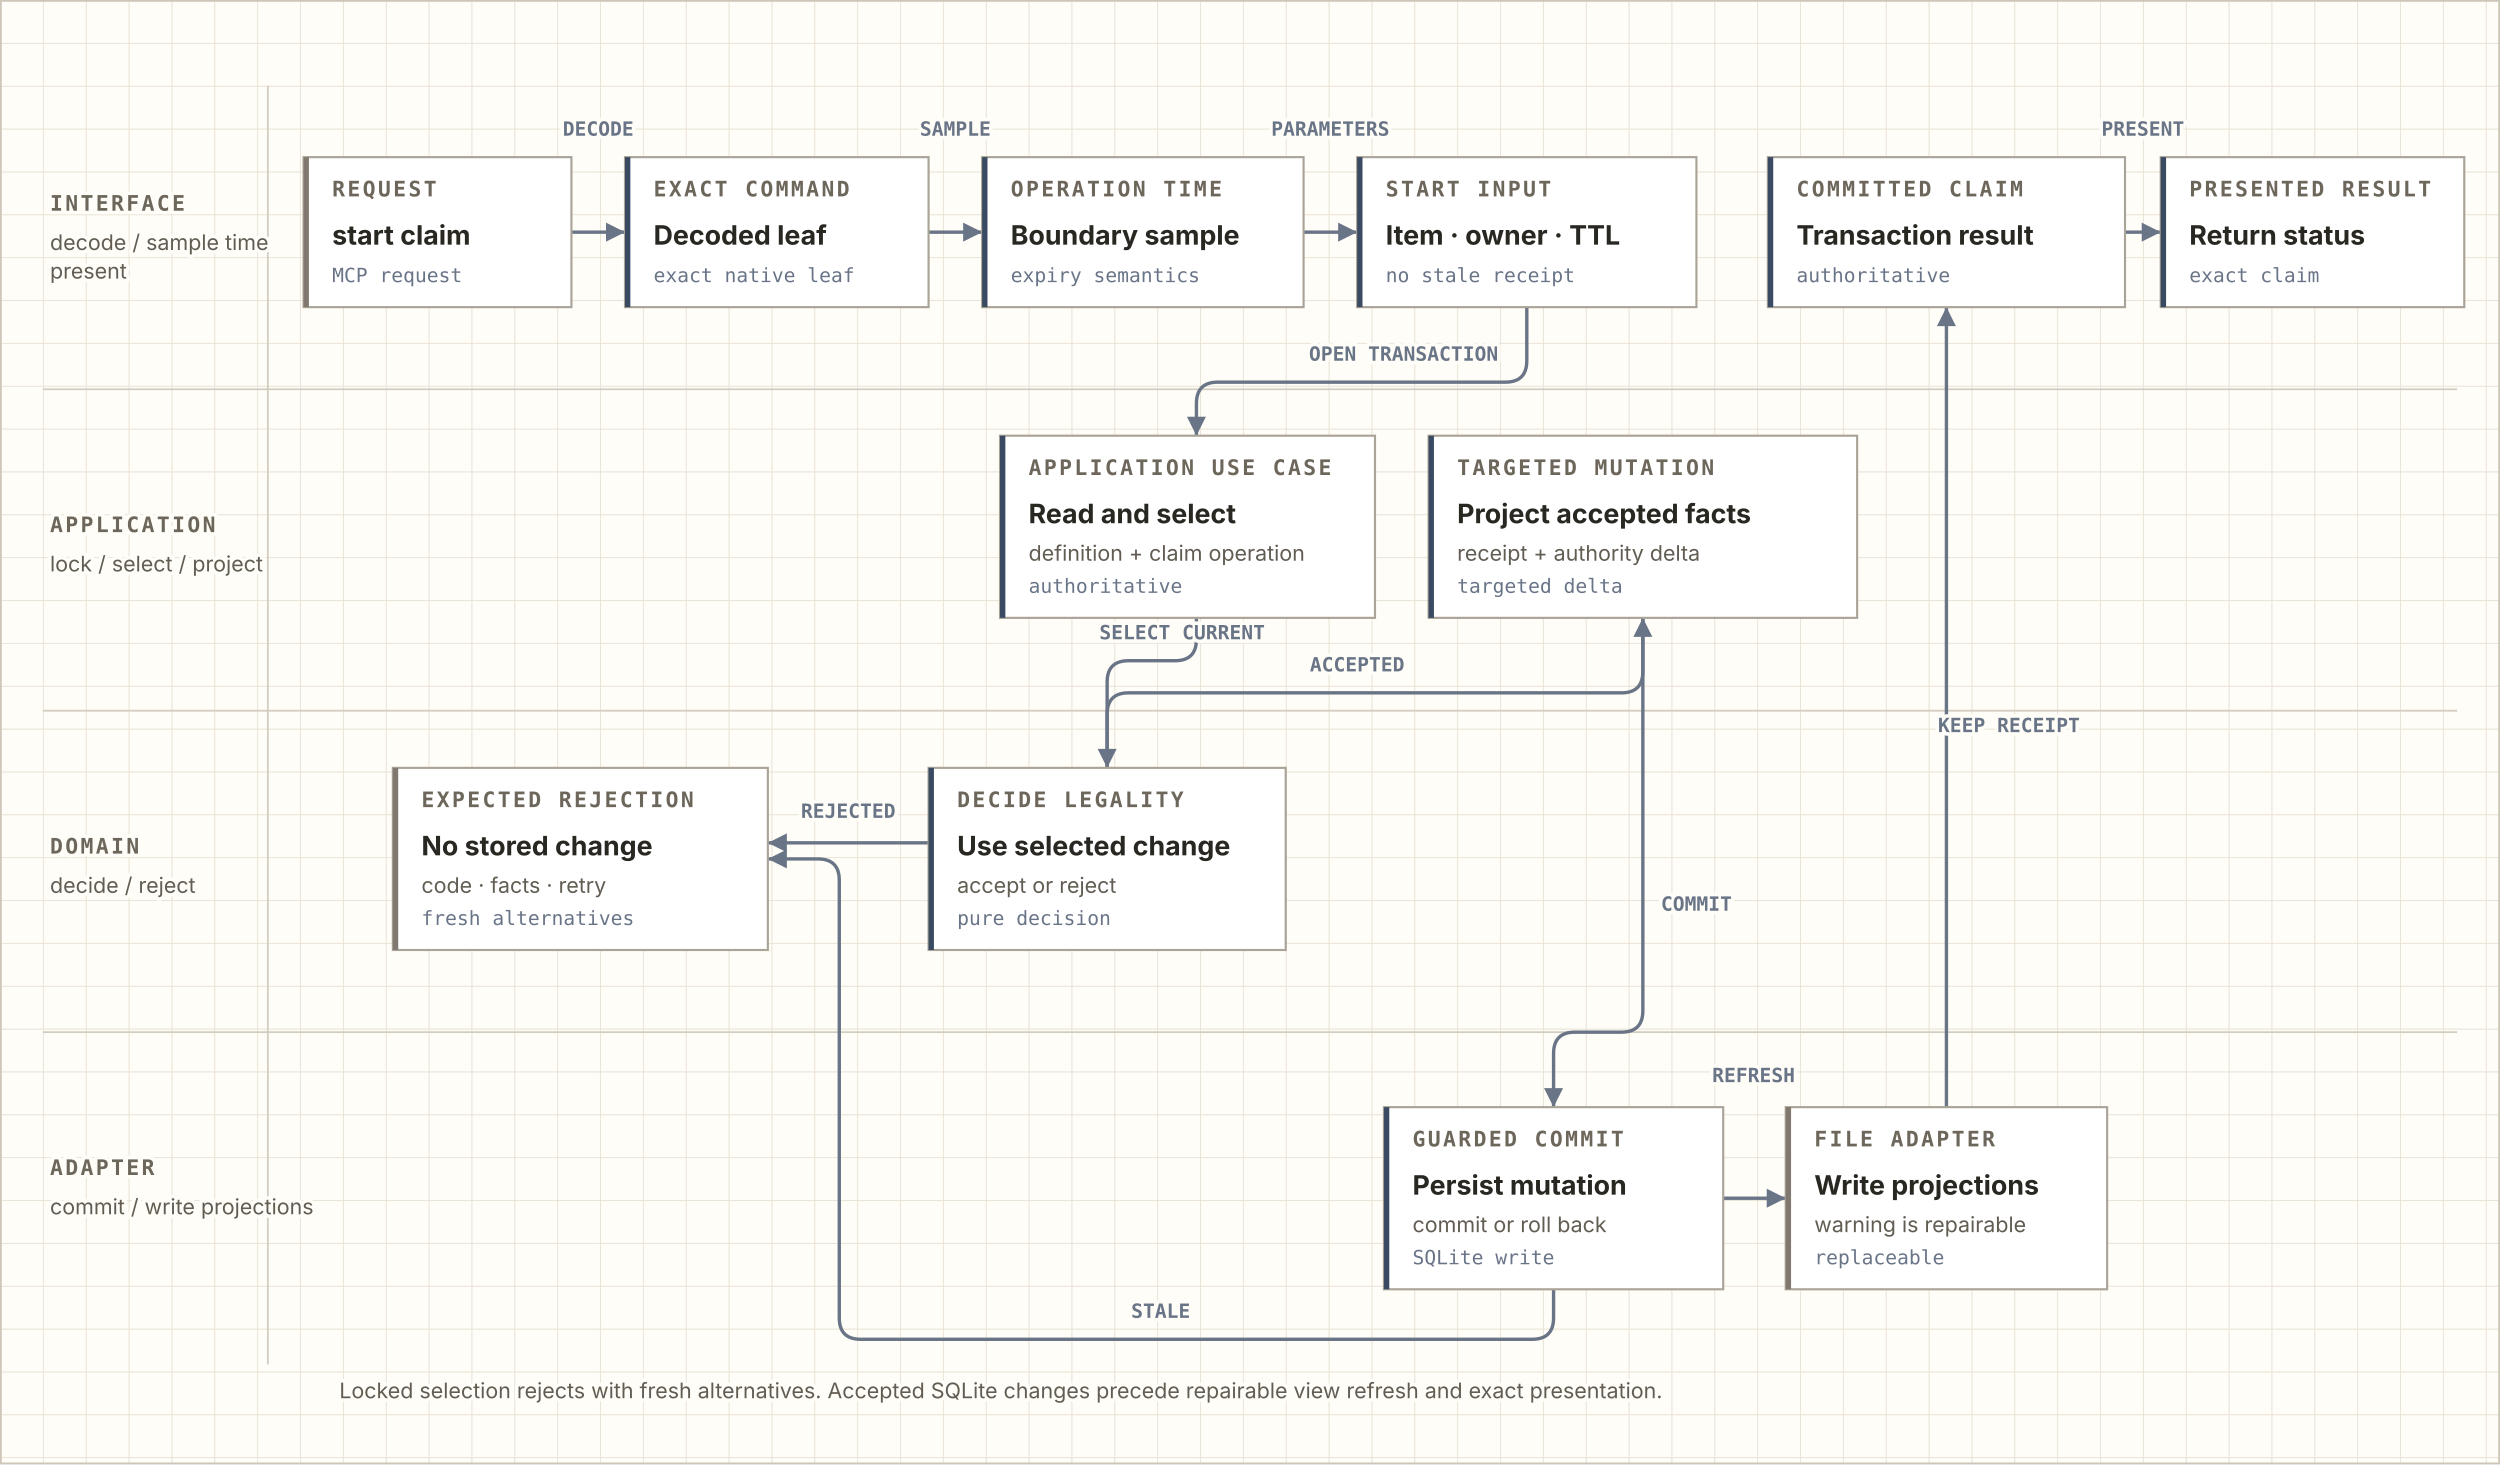
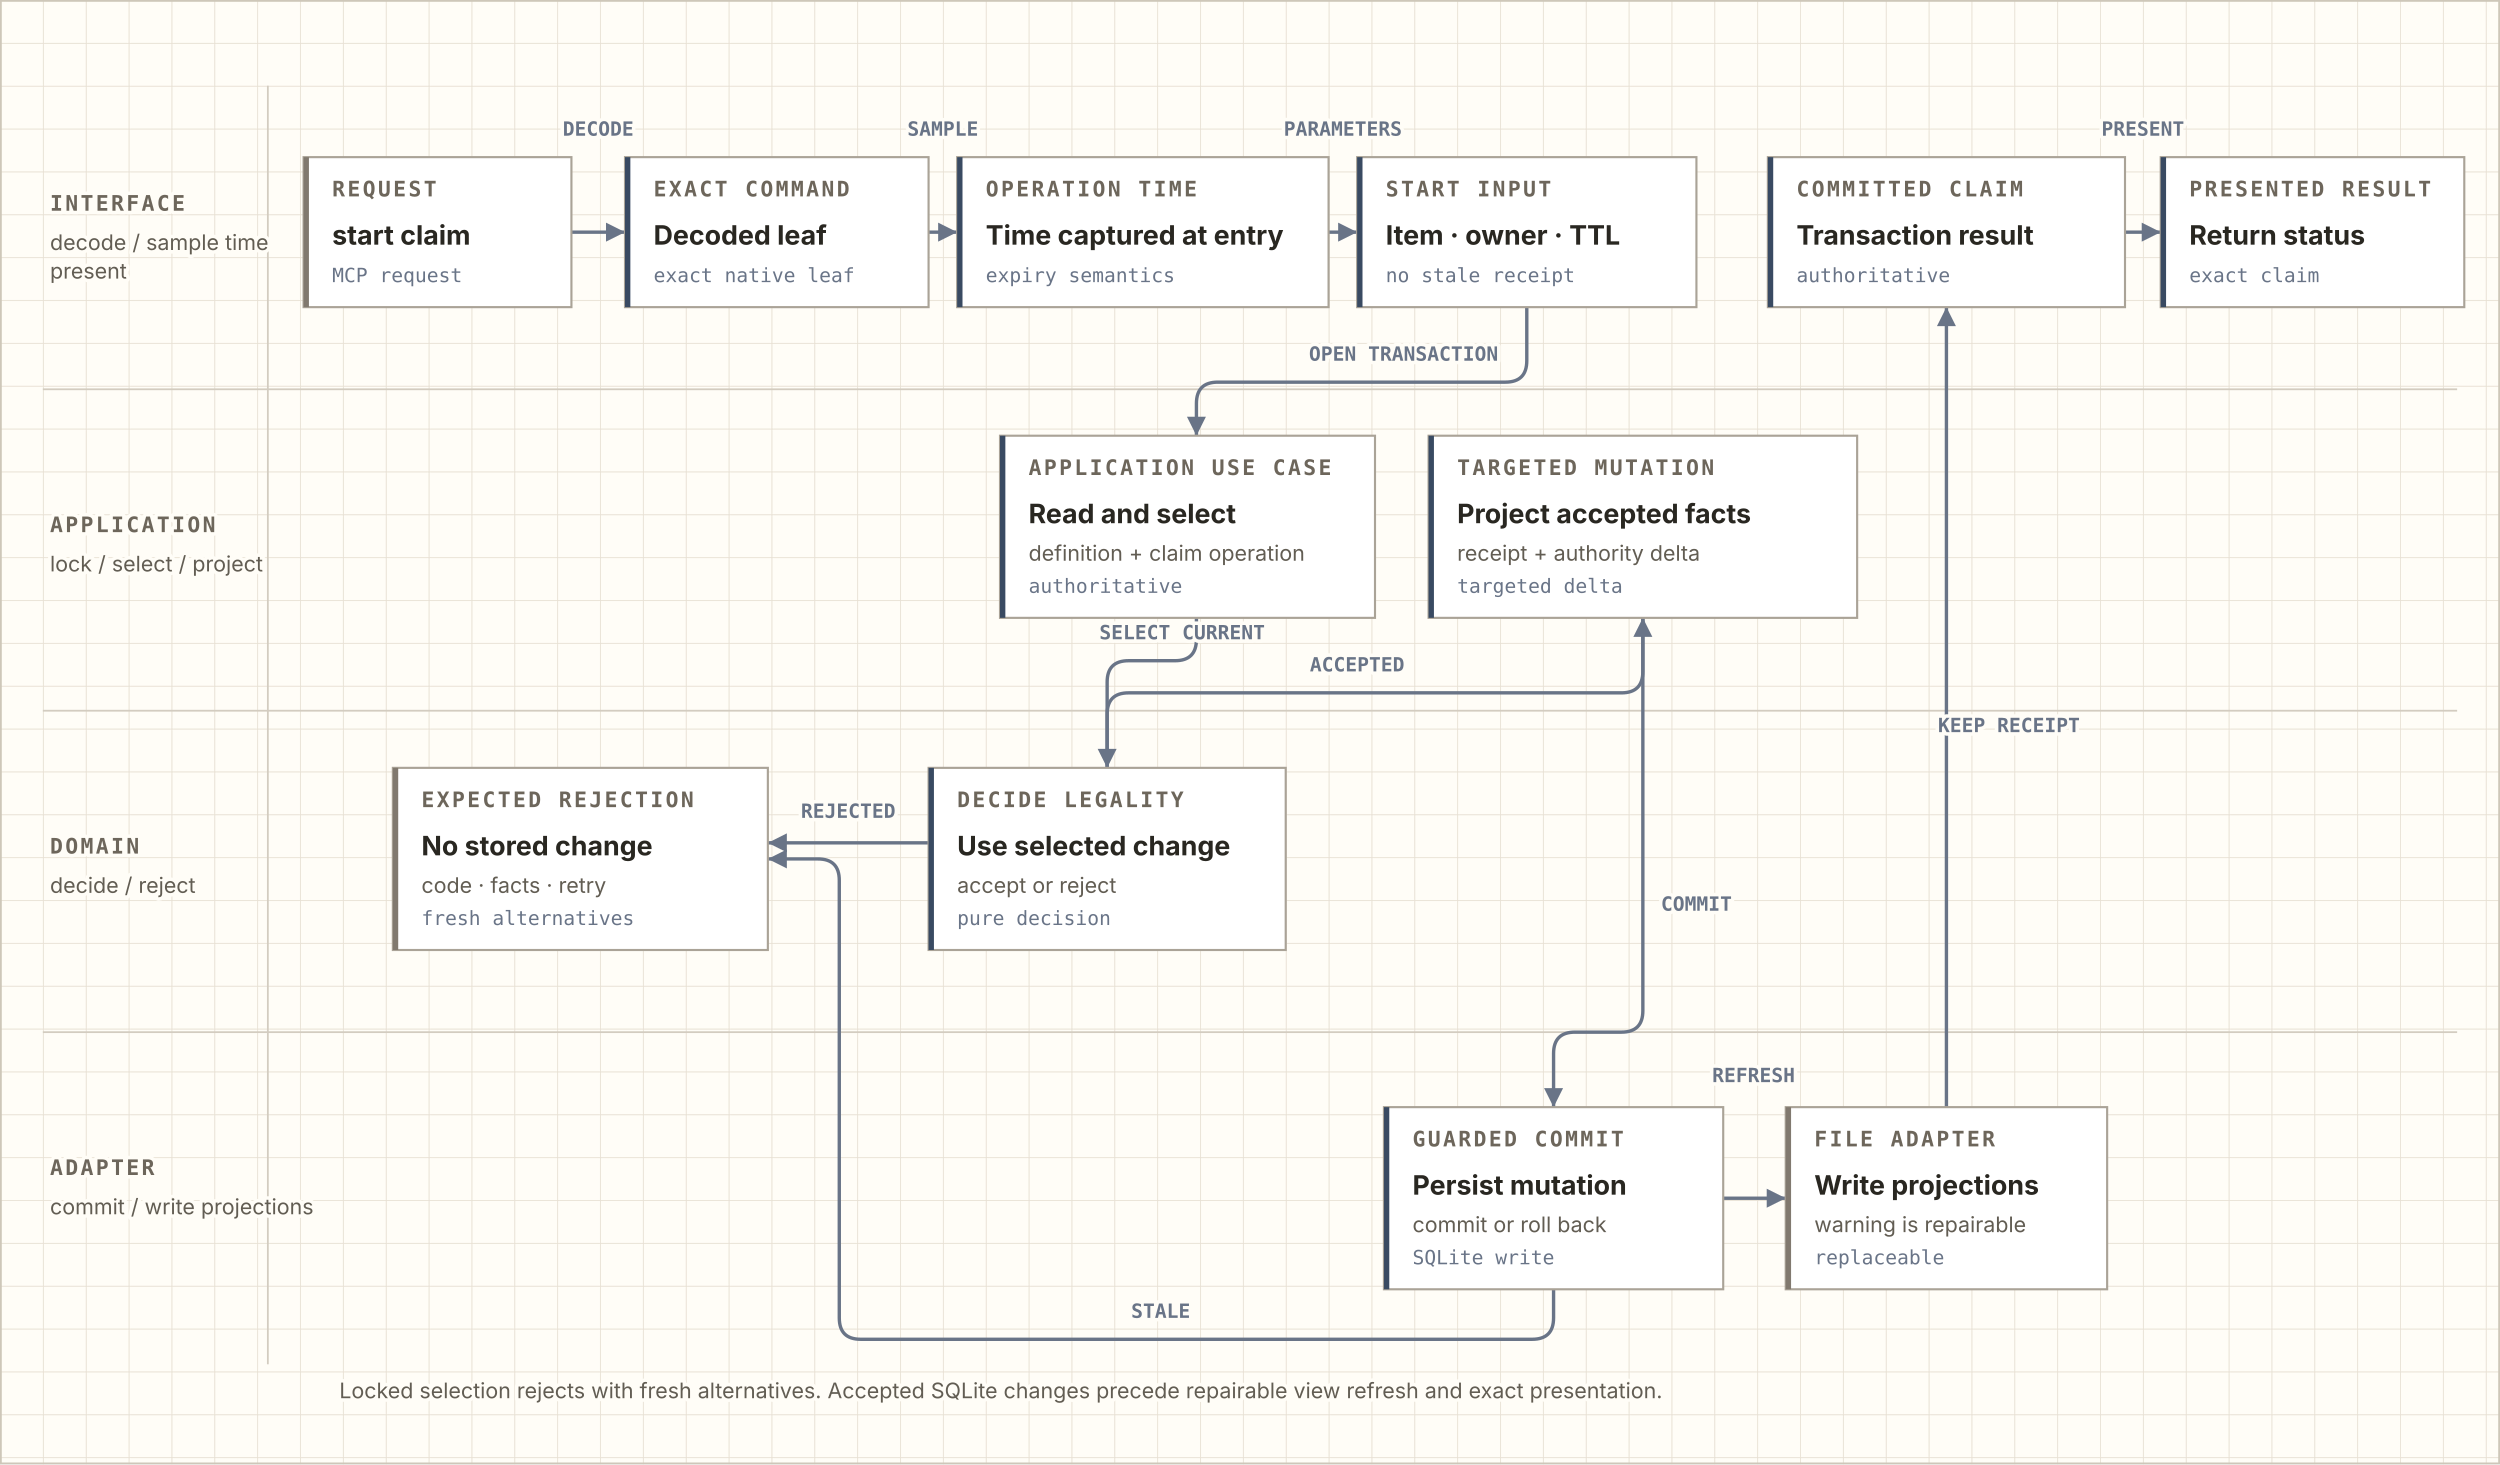
<svg xmlns="http://www.w3.org/2000/svg" role="img" aria-labelledby="title description" viewBox="0 0 1400 820">
  <defs>
    <pattern id="grid" width="24" height="24" patternUnits="userSpaceOnUse">
      <path d="M24 0H0V24" fill="none" stroke="#e8e1d5" stroke-width="1" />
    </pattern>
    <marker id="arrow" viewBox="0 0 10 10" refX="9" refY="5" markerWidth="7" markerHeight="7" orient="auto">
      <path d="M1 1L9 5L1 9Z" fill="#697487" />
    </marker>
    <style>
      text { font-family: ui-sans-serif, system-ui, -apple-system, BlinkMacSystemFont, "Segoe UI", sans-serif; fill: #292721; }
      .section-label, .box-label, .box-meta, .connector-label, .note-meta { font-family: ui-monospace, SFMono-Regular, Menlo, monospace; }
      .section-label, .box-label { font-size: 12px; font-weight: 700; letter-spacing: 0.11em; fill: #6d665b; }
      .section-subtitle { font-size: 12px; fill: #625d53; }
      .guide { stroke: #d3ccc0; stroke-width: 1; }
      .connector { fill: none; stroke: #697487; stroke-width: 1.9; stroke-linecap: round; }
      .connector-label { font-size: 11px; font-weight: 700; fill: #697487; }
      .box { fill: #fff; stroke: #aaa397; stroke-width: 1.2; }
      .box-title { font-size: 15px; font-weight: 700; }
      .box-body { font-size: 12px; fill: #625d53; }
      .box-meta { font-size: 11px; fill: #697487; }
      .note { fill: #625d53; }
      .note-meta { font-weight: 700; letter-spacing: 0.08em; fill: #6d665b; }
      .canvas-text { paint-order: stroke fill; stroke: #fffdf7; stroke-width: 4px; stroke-linejoin: round; }
    </style>
  </defs>
  <rect width="1400" height="820" fill="#fffdf7" />
  <rect width="1400" height="820" fill="url(#grid)" />
  <rect x="0.5" y="0.5" width="1399" height="819" fill="none" stroke="#cec7b9" />
  <line x1="150" y1="48" x2="150" y2="764" class="guide" />
  <line x1="24" y1="218" x2="1376" y2="218" class="guide" />
  <line x1="24" y1="398" x2="1376" y2="398" class="guide" />
  <line x1="24" y1="578" x2="1376" y2="578" class="guide" />
  <path d="M320 130L350 130" class="connector" marker-end="url(#arrow)" />
-   <path d="M520 130L550 130" class="connector" marker-end="url(#arrow)" />
-   <path d="M730 130L760 130" class="connector" marker-end="url(#arrow)" />
+   <path d="M520 130L536 130" class="connector" marker-end="url(#arrow)" />
+   <path d="M744 130L760 130" class="connector" marker-end="url(#arrow)" />
  <path d="M855 172L855 202Q855 214 843 214L682 214Q670 214 670 226L670 244" class="connector" marker-end="url(#arrow)" />
  <path d="M670 346L670 358Q670 370 658 370L632 370Q620 370 620 382L620 430" class="connector" marker-end="url(#arrow)" />
  <path d="M520 472L430 472" class="connector" marker-end="url(#arrow)" />
  <path d="M620 430L620 400Q620 388 632 388L908 388Q920 388 920 376L920 346" class="connector" marker-end="url(#arrow)" />
  <path d="M920 346L920 566Q920 578 908 578L882 578Q870 578 870 590L870 620" class="connector" marker-end="url(#arrow)" />
  <path d="M870 722L870 738Q870 750 858 750L482 750Q470 750 470 738L470 493Q470 481 458 481L430 481" class="connector" marker-end="url(#arrow)" />
  <path d="M965 671L1000 671" class="connector" marker-end="url(#arrow)" />
  <path d="M1090 620L1090 172" class="connector" marker-end="url(#arrow)" />
  <path d="M1190 130L1210 130" class="connector" marker-end="url(#arrow)" />
  <rect x="170" y="88" width="150" height="84" class="box" />
  <rect x="170" y="88" width="3" height="84" fill="#81796f" />
  <rect x="350" y="88" width="170" height="84" class="box" />
  <rect x="350" y="88" width="3" height="84" fill="#394a62" />
-   <rect x="550" y="88" width="180" height="84" class="box" />
-   <rect x="550" y="88" width="3" height="84" fill="#394a62" />
+   <rect x="536" y="88" width="208" height="84" class="box" />
+   <rect x="536" y="88" width="3" height="84" fill="#394a62" />
  <rect x="760" y="88" width="190" height="84" class="box" />
  <rect x="760" y="88" width="3" height="84" fill="#394a62" />
  <rect x="990" y="88" width="200" height="84" class="box" />
  <rect x="990" y="88" width="3" height="84" fill="#394a62" />
  <rect x="1210" y="88" width="170" height="84" class="box" />
  <rect x="1210" y="88" width="3" height="84" fill="#394a62" />
  <rect x="560" y="244" width="210" height="102" class="box" />
  <rect x="560" y="244" width="3" height="102" fill="#394a62" />
  <rect x="800" y="244" width="240" height="102" class="box" />
  <rect x="800" y="244" width="3" height="102" fill="#394a62" />
  <rect x="220" y="430" width="210" height="102" class="box" />
  <rect x="220" y="430" width="3" height="102" fill="#81796f" />
  <rect x="520" y="430" width="200" height="102" class="box" />
  <rect x="520" y="430" width="3" height="102" fill="#394a62" />
  <rect x="775" y="620" width="190" height="102" class="box" />
  <rect x="775" y="620" width="3" height="102" fill="#394a62" />
  <rect x="1000" y="620" width="180" height="102" class="box" />
  <rect x="1000" y="620" width="3" height="102" fill="#81796f" />
  <text x="28" y="118" class="section-label canvas-text">INTERFACE</text>
  <text x="28" y="140" class="section-subtitle canvas-text">decode / sample time</text>
  <text x="28" y="156" class="section-subtitle canvas-text">present</text>
  <text x="28" y="298" class="section-label canvas-text">APPLICATION</text>
  <text x="28" y="320" class="section-subtitle canvas-text">lock / select / project</text>
  <text x="28" y="478" class="section-label canvas-text">DOMAIN</text>
  <text x="28" y="500" class="section-subtitle canvas-text">decide / reject</text>
  <text x="28" y="658" class="section-label canvas-text">ADAPTER</text>
  <text x="28" y="680" class="section-subtitle canvas-text">commit / write projections</text>
  <text x="335" y="76" text-anchor="middle" class="connector-label canvas-text">DECODE</text>
-   <text x="535" y="76" text-anchor="middle" class="connector-label canvas-text">SAMPLE</text>
-   <text x="745" y="76" text-anchor="middle" class="connector-label canvas-text">PARAMETERS</text>
+   <text x="528" y="76" text-anchor="middle" class="connector-label canvas-text">SAMPLE</text>
+   <text x="752" y="76" text-anchor="middle" class="connector-label canvas-text">PARAMETERS</text>
  <text x="786" y="202" text-anchor="middle" class="connector-label canvas-text">OPEN TRANSACTION</text>
  <text x="662" y="358" text-anchor="middle" class="connector-label canvas-text">SELECT CURRENT</text>
  <text x="475" y="458" text-anchor="middle" class="connector-label canvas-text">REJECTED</text>
  <text x="760" y="376" text-anchor="middle" class="connector-label canvas-text">ACCEPTED</text>
  <text x="950" y="510" text-anchor="middle" class="connector-label canvas-text">COMMIT</text>
  <text x="650" y="738" text-anchor="middle" class="connector-label canvas-text">STALE</text>
  <text x="982" y="606" text-anchor="middle" class="connector-label canvas-text">REFRESH</text>
  <text x="1125" y="410" text-anchor="middle" class="connector-label canvas-text">KEEP RECEIPT</text>
  <text x="1200" y="76" text-anchor="middle" class="connector-label canvas-text">PRESENT</text>
  <text x="186" y="110" class="box-label">REQUEST</text>
  <text x="186" y="137" class="box-title">start claim</text>
  <text x="186" y="158" class="box-meta">MCP request</text>
  <text x="366" y="110" class="box-label">EXACT COMMAND</text>
  <text x="366" y="137" class="box-title">Decoded leaf</text>
  <text x="366" y="158" class="box-meta">exact native leaf</text>
-   <text x="566" y="110" class="box-label">OPERATION TIME</text>
-   <text x="566" y="137" class="box-title">Boundary sample</text>
-   <text x="566" y="158" class="box-meta">expiry semantics</text>
+   <text x="552" y="110" class="box-label">OPERATION TIME</text>
+   <text x="552" y="137" class="box-title">Time captured at entry</text>
+   <text x="552" y="158" class="box-meta">expiry semantics</text>
  <text x="776" y="110" class="box-label">START INPUT</text>
  <text x="776" y="137" class="box-title">Item · owner · TTL</text>
  <text x="776" y="158" class="box-meta">no stale receipt</text>
  <text x="1006" y="110" class="box-label">COMMITTED CLAIM</text>
  <text x="1006" y="137" class="box-title">Transaction result</text>
  <text x="1006" y="158" class="box-meta">authoritative</text>
  <text x="1226" y="110" class="box-label">PRESENTED RESULT</text>
  <text x="1226" y="137" class="box-title">Return status</text>
  <text x="1226" y="158" class="box-meta">exact claim</text>
  <text x="576" y="266" class="box-label">APPLICATION USE CASE</text>
  <text x="576" y="293" class="box-title">Read and select</text>
  <text x="576" y="314" class="box-body">definition + claim operation</text>
  <text x="576" y="332" class="box-meta">authoritative</text>
  <text x="816" y="266" class="box-label">TARGETED MUTATION</text>
  <text x="816" y="293" class="box-title">Project accepted facts</text>
  <text x="816" y="314" class="box-body">receipt + authority delta</text>
  <text x="816" y="332" class="box-meta">targeted delta</text>
  <text x="236" y="452" class="box-label">EXPECTED REJECTION</text>
  <text x="236" y="479" class="box-title">No stored change</text>
  <text x="236" y="500" class="box-body">code · facts · retry</text>
  <text x="236" y="518" class="box-meta">fresh alternatives</text>
  <text x="536" y="452" class="box-label">DECIDE LEGALITY</text>
  <text x="536" y="479" class="box-title">Use selected change</text>
  <text x="536" y="500" class="box-body">accept or reject</text>
  <text x="536" y="518" class="box-meta">pure decision</text>
  <text x="791" y="642" class="box-label">GUARDED COMMIT</text>
  <text x="791" y="669" class="box-title">Persist mutation</text>
  <text x="791" y="690" class="box-body">commit or roll back</text>
  <text x="791" y="708" class="box-meta">SQLite write</text>
  <text x="1016" y="642" class="box-label">FILE ADAPTER</text>
  <text x="1016" y="669" class="box-title">Write projections</text>
  <text x="1016" y="690" class="box-body">warning is repairable</text>
  <text x="1016" y="708" class="box-meta">replaceable</text>
  <text x="190" y="783" text-anchor="start" font-size="12" class="note canvas-text">Locked selection rejects with fresh alternatives. Accepted SQLite changes precede repairable view refresh and exact presentation.</text>
</svg>
